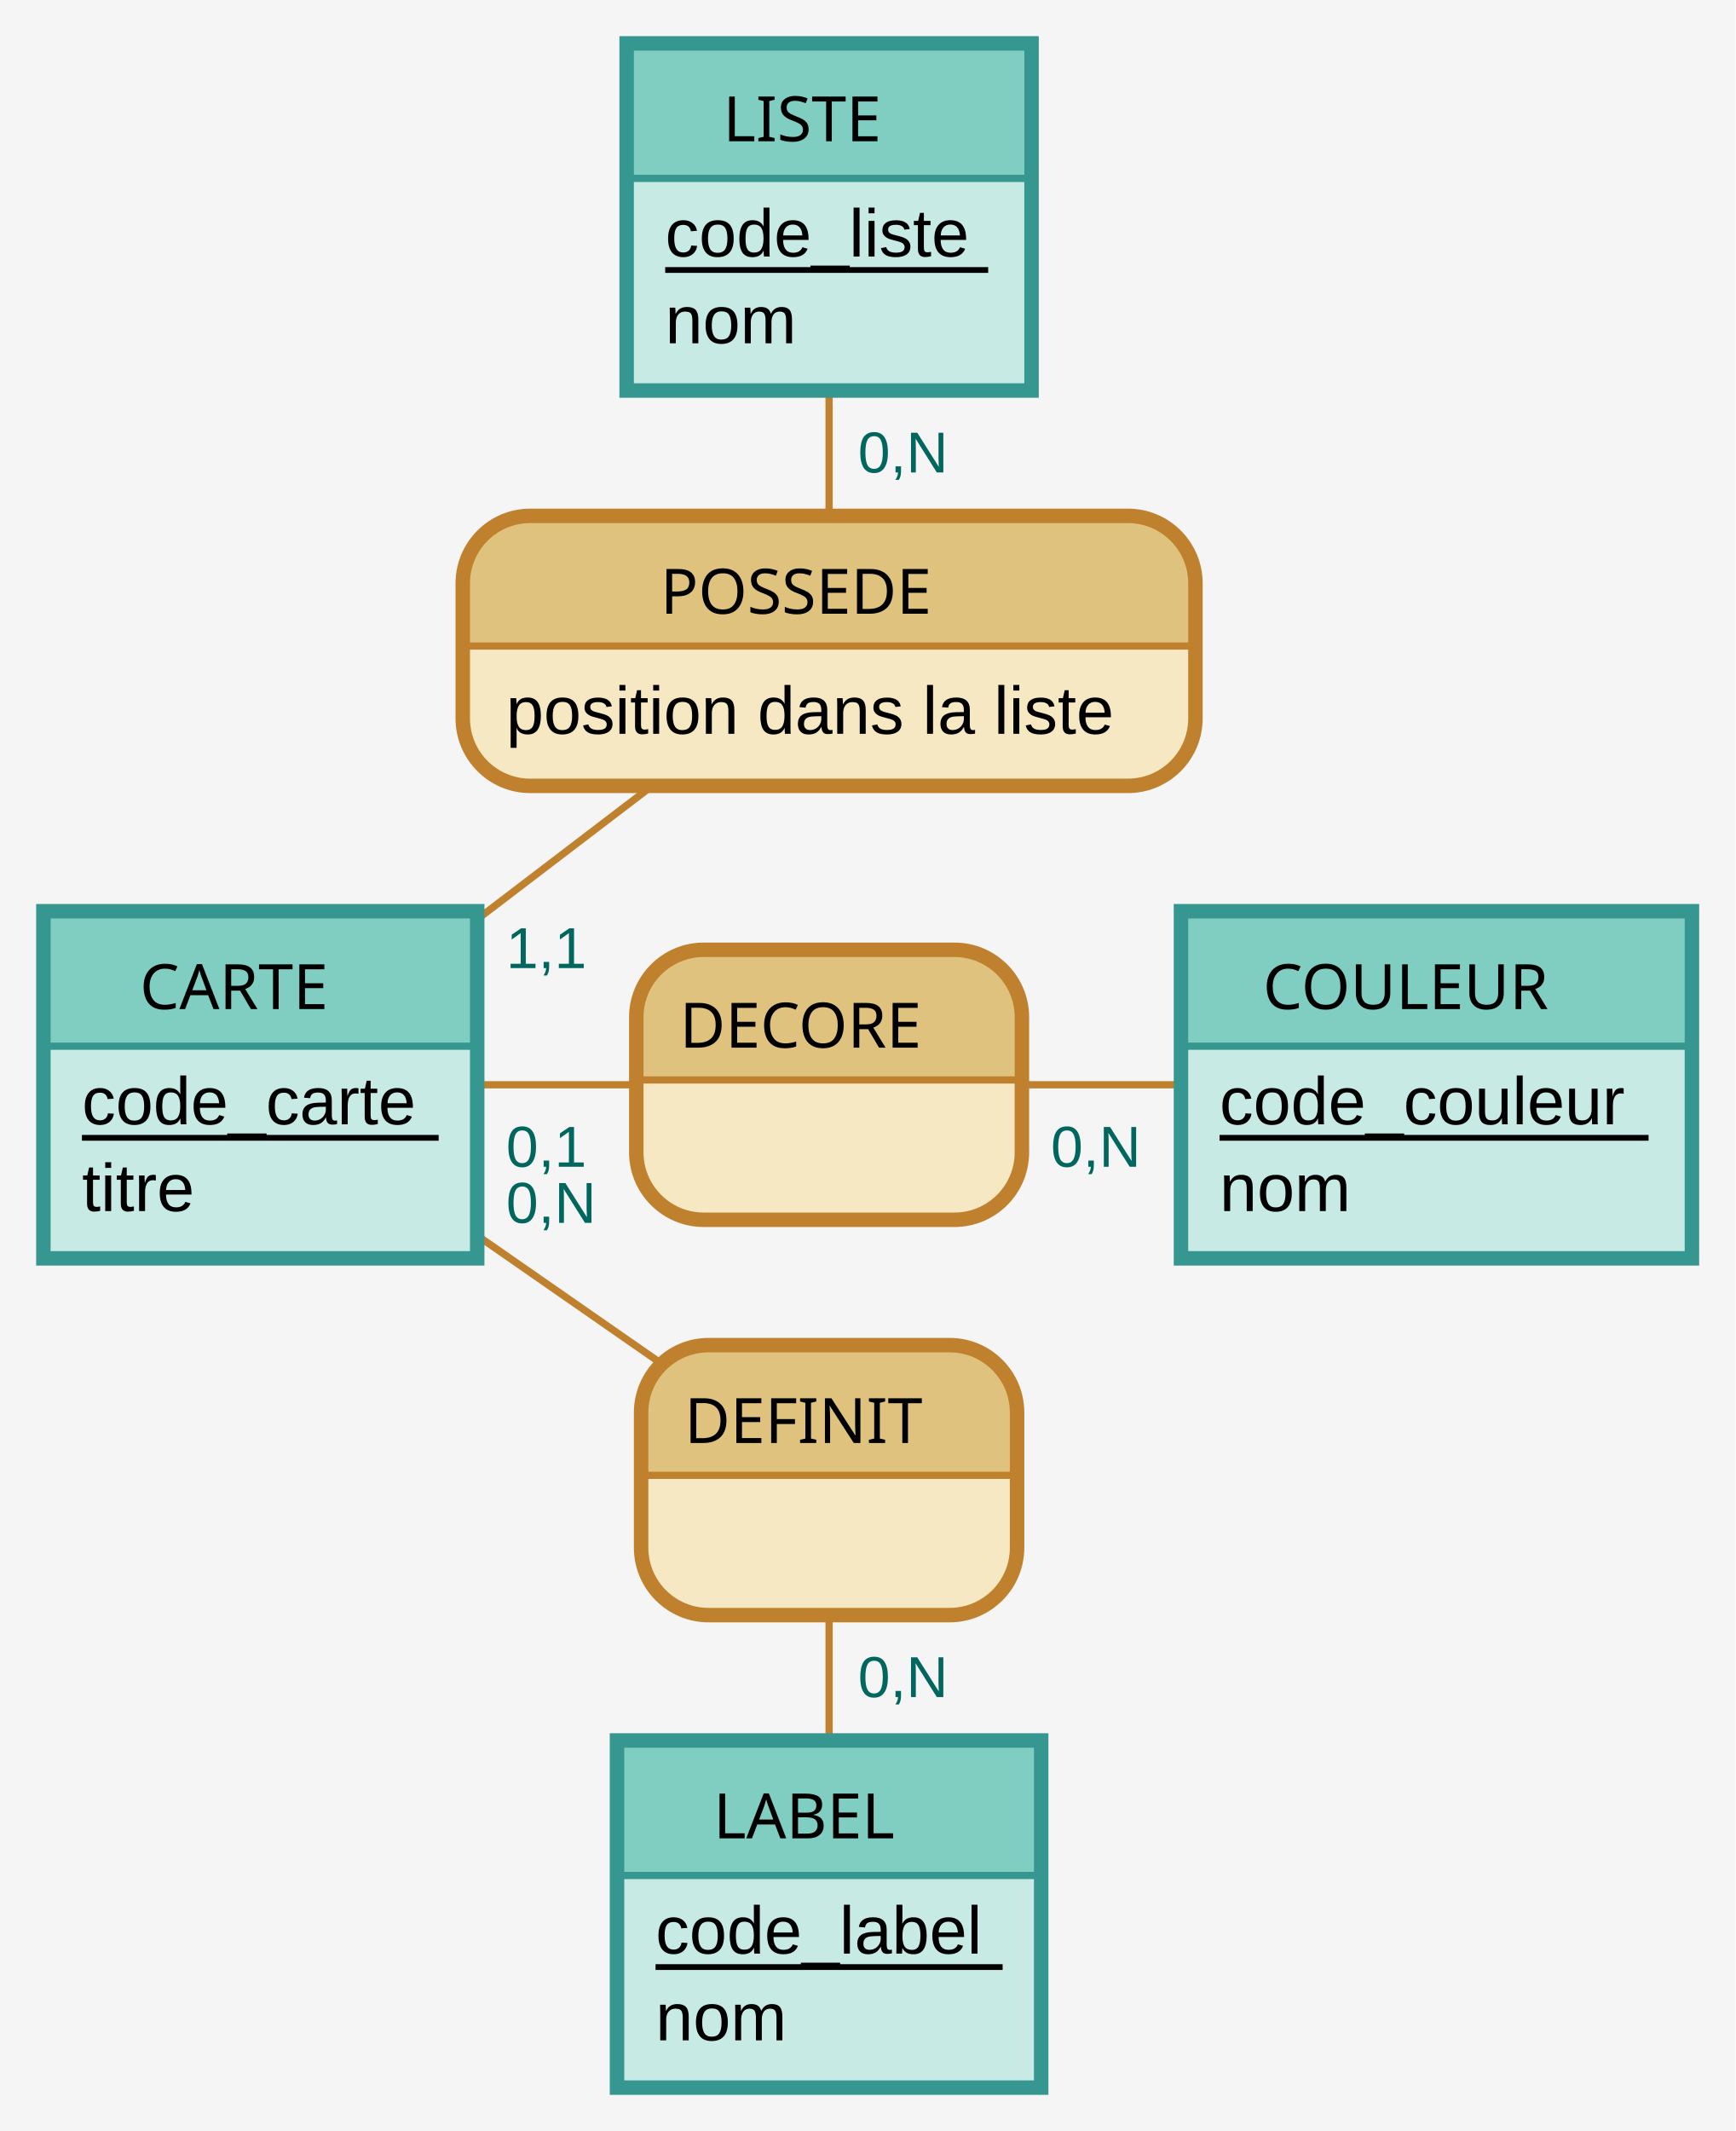
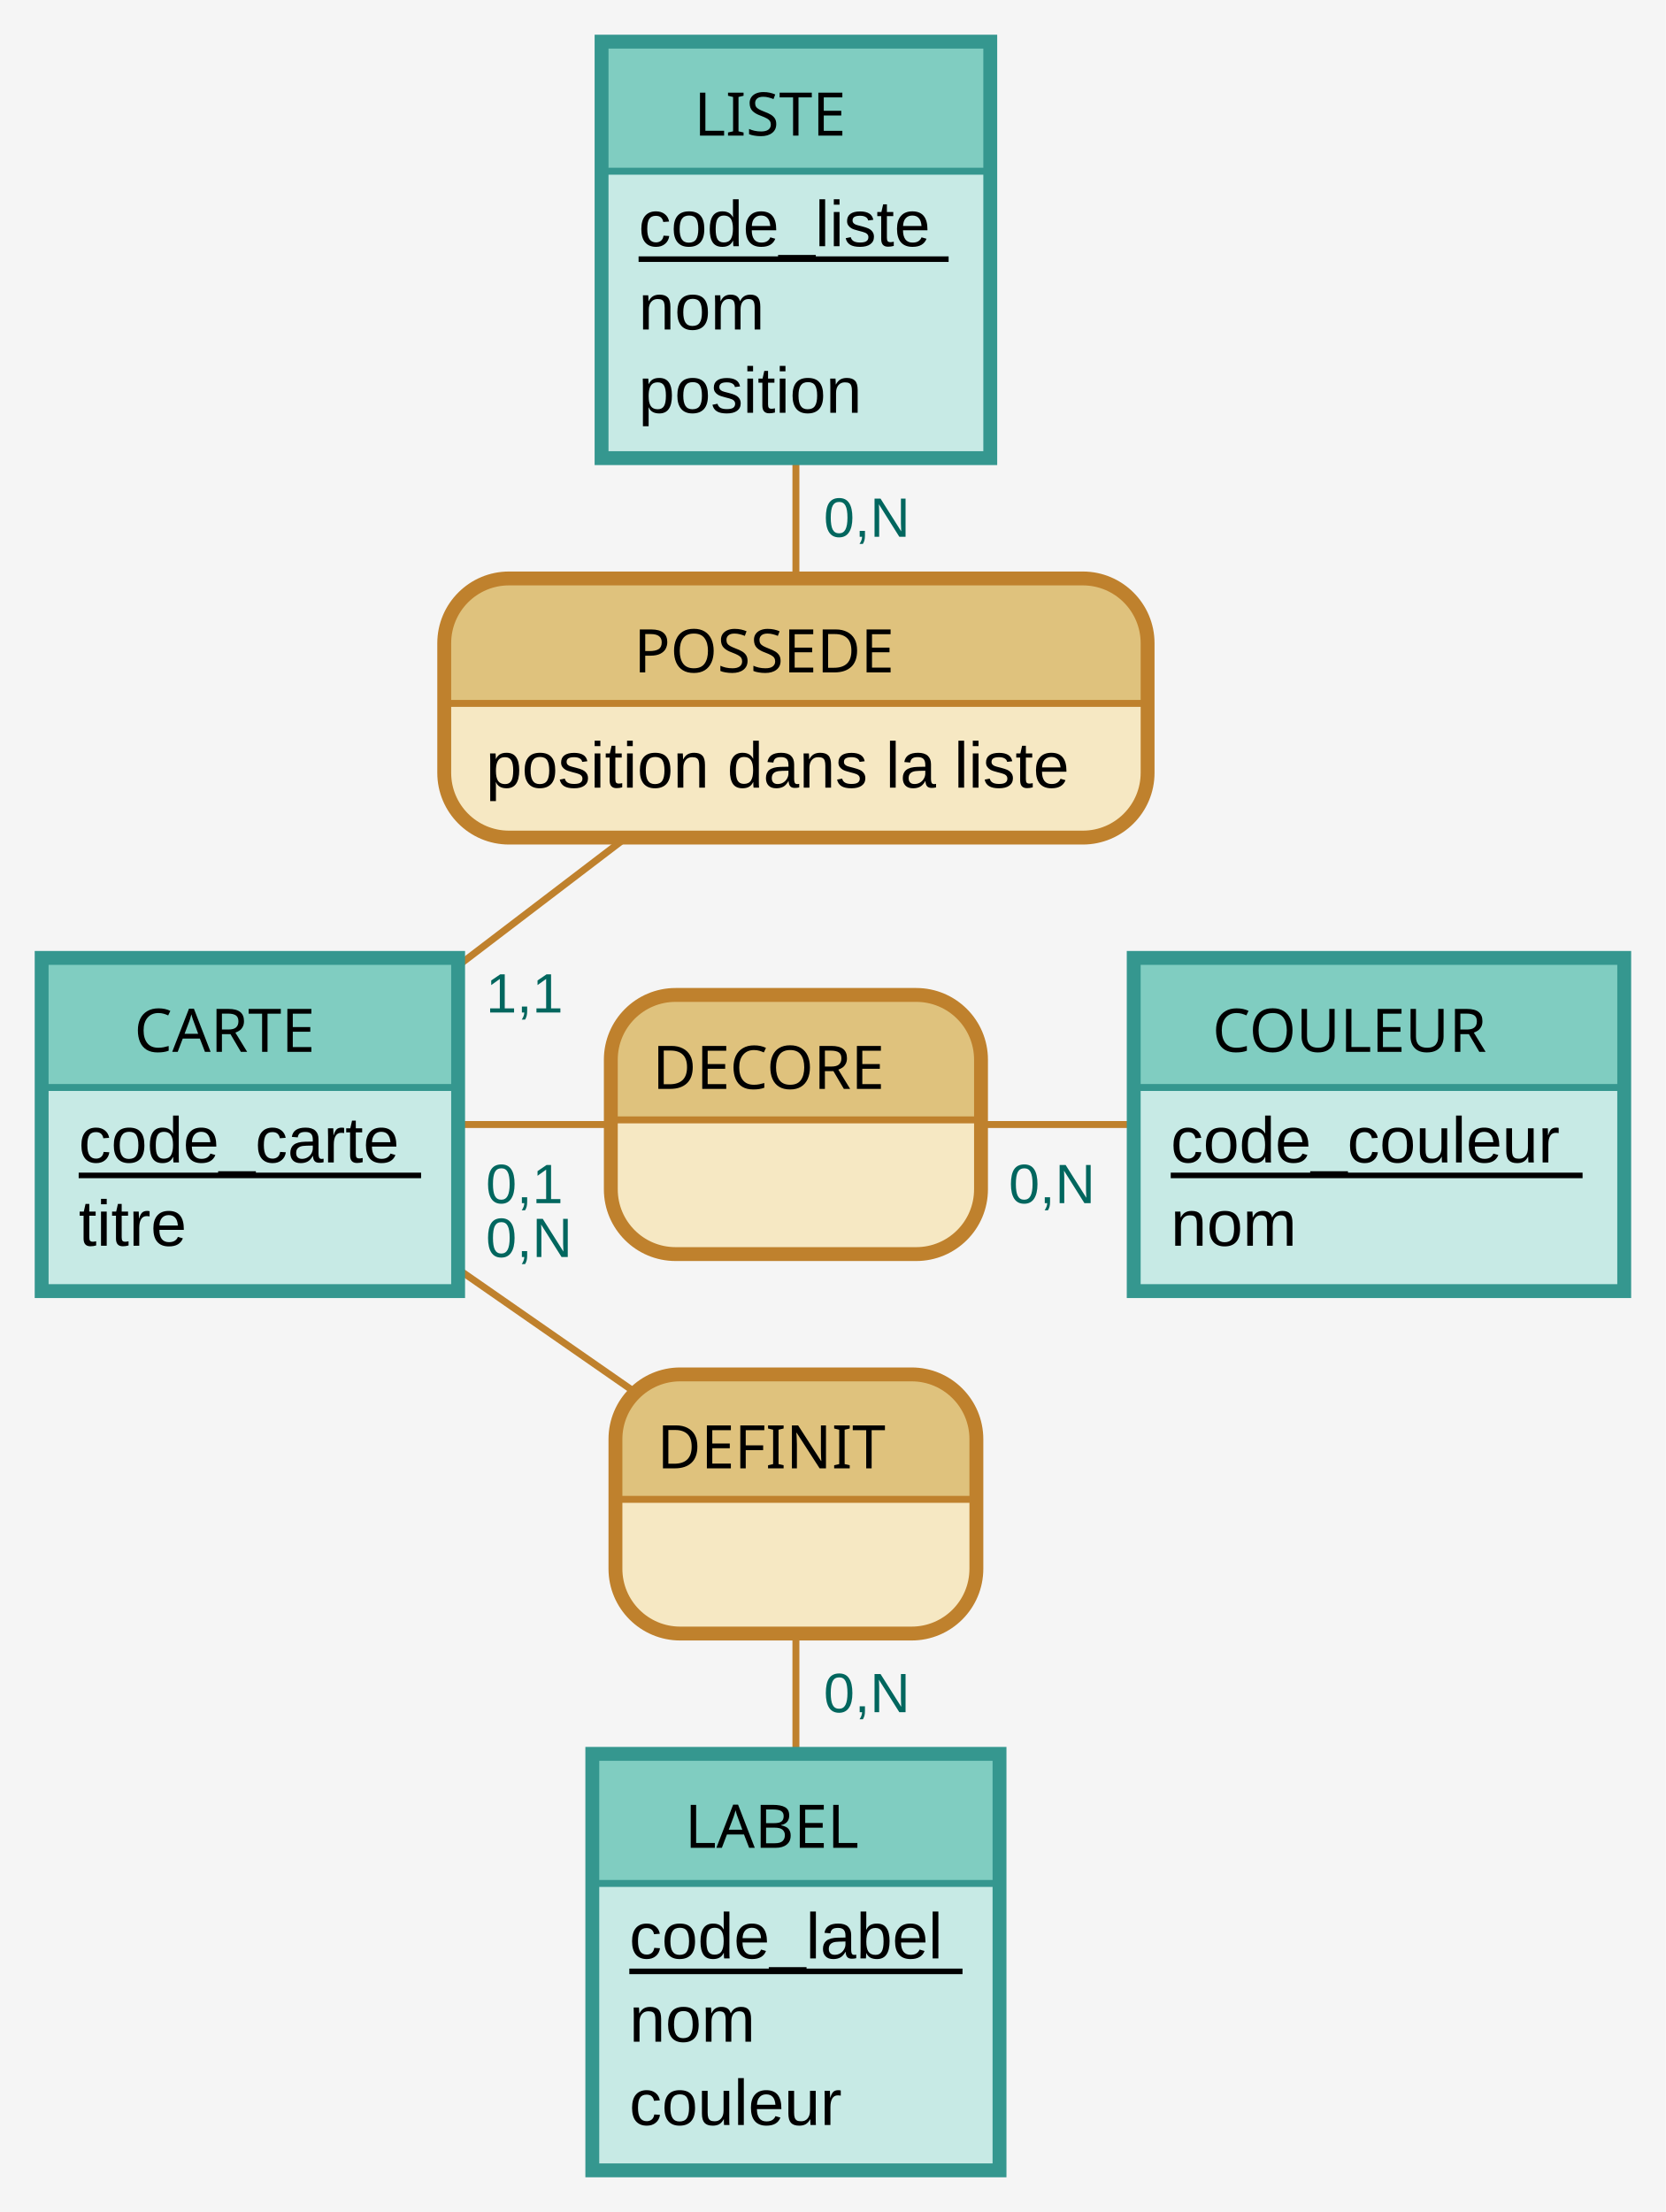
- <svg xmlns="http://www.w3.org/2000/svg" width="360" height="442" view_box="0 0 360 442">\n\n<rect id="frame" x="0" y="0" width="360" height="442" fill="#f5f5f5" stroke="none" stroke-width="0" />
-   <line x1="172" y1="45" x2="172" y2="135" stroke="#bf812d" stroke-width="1.5" />
-   <text x="178.0" y="98" fill="#01665e" font-family="Arial" font-size="12">0,N</text>
-   <line x1="54" y1="225" x2="172" y2="135" stroke="#bf812d" stroke-width="1.5" />
-   <text x="105" y="200.794" fill="#01665e" font-family="Arial" font-size="12">1,1</text>
+ <svg xmlns="http://www.w3.org/2000/svg" width="360" height="478" view_box="0 0 360 478">\n\n<rect id="frame" x="0" y="0" width="360" height="478" fill="#f5f5f5" stroke="none" stroke-width="0" />
+   <line x1="172" y1="54" x2="172" y2="153" stroke="#bf812d" stroke-width="1.5" />
+   <text x="178.0" y="116" fill="#01665e" font-family="Arial" font-size="12">0,N</text>
+   <line x1="54" y1="243" x2="172" y2="153" stroke="#bf812d" stroke-width="1.5" />
+   <text x="105" y="218.794" fill="#01665e" font-family="Arial" font-size="12">1,1</text>
  <g id="association-POSSEDE">
-     <path d="M 234 107 a 14 14 90 0 1 14 14 V 134 h -152 V 121 a 14 14 90 0 1 14 -14" fill="#dfc27d" stroke="#dfc27d" stroke-width="0" />
-     <path d="M 248 134.0 v 15 a 14 14 90 0 1 -14 14 H 110 a 14 14 90 0 1 -14 -14 V 134.0 H 152" fill="#f6e8c3" stroke="#f6e8c3" stroke-width="0" />
-     <rect x="96" y="107" width="152" height="56" fill="none" rx="14" stroke="#bf812d" stroke-width="3" />
-     <line x1="96" y1="134" x2="248" y2="134" stroke="#bf812d" stroke-width="1.5" />
-     <text x="137" y="127.3" fill="#000000" font-family="Arial Black" font-size="13">POSSEDE</text>
-     <text x="105" y="152.2" fill="#000000" font-family="Arial" font-size="14">position dans la liste</text>
+     <path d="M 234 125 a 14 14 90 0 1 14 14 V 152 h -152 V 139 a 14 14 90 0 1 14 -14" fill="#dfc27d" stroke="#dfc27d" stroke-width="0" />
+     <path d="M 248 152.0 v 15 a 14 14 90 0 1 -14 14 H 110 a 14 14 90 0 1 -14 -14 V 152.0 H 152" fill="#f6e8c3" stroke="#f6e8c3" stroke-width="0" />
+     <rect x="96" y="125" width="152" height="56" fill="none" rx="14" stroke="#bf812d" stroke-width="3" />
+     <line x1="96" y1="152" x2="248" y2="152" stroke="#bf812d" stroke-width="1.5" />
+     <text x="137" y="145.3" fill="#000000" font-family="Arial Black" font-size="13">POSSEDE</text>
+     <text x="105" y="170.2" fill="#000000" font-family="Arial" font-size="14">position dans la liste</text>
  </g>
-   <line x1="54" y1="225" x2="172" y2="307" stroke="#bf812d" stroke-width="1.5" />
-   <text x="105" y="253.631" fill="#01665e" font-family="Arial" font-size="12">0,N</text>
-   <line x1="172" y1="397" x2="172" y2="307" stroke="#bf812d" stroke-width="1.5" />
-   <text x="178.0" y="352" fill="#01665e" font-family="Arial" font-size="12">0,N</text>
+   <line x1="54" y1="243" x2="172" y2="325" stroke="#bf812d" stroke-width="1.5" />
+   <text x="105" y="271.631" fill="#01665e" font-family="Arial" font-size="12">0,N</text>
+   <line x1="172" y1="424" x2="172" y2="325" stroke="#bf812d" stroke-width="1.5" />
+   <text x="178.0" y="370" fill="#01665e" font-family="Arial" font-size="12">0,N</text>
  <g id="association-DEFINIT">
-     <path d="M 197 279 a 14 14 90 0 1 14 14 V 306 h -78 V 293 a 14 14 90 0 1 14 -14" fill="#dfc27d" stroke="#dfc27d" stroke-width="0" />
-     <path d="M 211 306.0 v 15 a 14 14 90 0 1 -14 14 H 147 a 14 14 90 0 1 -14 -14 V 306.0 H 78" fill="#f6e8c3" stroke="#f6e8c3" stroke-width="0" />
-     <rect x="133" y="279" width="78" height="56" fill="none" rx="14" stroke="#bf812d" stroke-width="3" />
-     <line x1="133" y1="306" x2="211" y2="306" stroke="#bf812d" stroke-width="1.5" />
-     <text x="142" y="299.3" fill="#000000" font-family="Arial Black" font-size="13">DEFINIT</text>
+     <path d="M 197 297 a 14 14 90 0 1 14 14 V 324 h -78 V 311 a 14 14 90 0 1 14 -14" fill="#dfc27d" stroke="#dfc27d" stroke-width="0" />
+     <path d="M 211 324.0 v 15 a 14 14 90 0 1 -14 14 H 147 a 14 14 90 0 1 -14 -14 V 324.0 H 78" fill="#f6e8c3" stroke="#f6e8c3" stroke-width="0" />
+     <rect x="133" y="297" width="78" height="56" fill="none" rx="14" stroke="#bf812d" stroke-width="3" />
+     <line x1="133" y1="324" x2="211" y2="324" stroke="#bf812d" stroke-width="1.5" />
+     <text x="142" y="317.3" fill="#000000" font-family="Arial Black" font-size="13">DEFINIT</text>
  </g>
-   <line x1="54" y1="225" x2="172" y2="225" stroke="#bf812d" stroke-width="1.5" />
-   <text x="105" y="242.0" fill="#01665e" font-family="Arial" font-size="12">0,1</text>
-   <line x1="298" y1="225" x2="172" y2="225" stroke="#bf812d" stroke-width="1.5" />
-   <text x="218" y="242.0" fill="#01665e" font-family="Arial" font-size="12">0,N</text>
+   <line x1="54" y1="243" x2="172" y2="243" stroke="#bf812d" stroke-width="1.5" />
+   <text x="105" y="260.0" fill="#01665e" font-family="Arial" font-size="12">0,1</text>
+   <line x1="298" y1="243" x2="172" y2="243" stroke="#bf812d" stroke-width="1.5" />
+   <text x="218" y="260.0" fill="#01665e" font-family="Arial" font-size="12">0,N</text>
  <g id="association-DECORE">
-     <path d="M 198 197 a 14 14 90 0 1 14 14 V 224 h -80 V 211 a 14 14 90 0 1 14 -14" fill="#dfc27d" stroke="#dfc27d" stroke-width="0" />
-     <path d="M 212 224.0 v 15 a 14 14 90 0 1 -14 14 H 146 a 14 14 90 0 1 -14 -14 V 224.0 H 80" fill="#f6e8c3" stroke="#f6e8c3" stroke-width="0" />
-     <rect x="132" y="197" width="80" height="56" fill="none" rx="14" stroke="#bf812d" stroke-width="3" />
-     <line x1="132" y1="224" x2="212" y2="224" stroke="#bf812d" stroke-width="1.5" />
-     <text x="141" y="217.3" fill="#000000" font-family="Arial Black" font-size="13">DECORE</text>
+     <path d="M 198 215 a 14 14 90 0 1 14 14 V 242 h -80 V 229 a 14 14 90 0 1 14 -14" fill="#dfc27d" stroke="#dfc27d" stroke-width="0" />
+     <path d="M 212 242.0 v 15 a 14 14 90 0 1 -14 14 H 146 a 14 14 90 0 1 -14 -14 V 242.0 H 80" fill="#f6e8c3" stroke="#f6e8c3" stroke-width="0" />
+     <rect x="132" y="215" width="80" height="56" fill="none" rx="14" stroke="#bf812d" stroke-width="3" />
+     <line x1="132" y1="242" x2="212" y2="242" stroke="#bf812d" stroke-width="1.5" />
+     <text x="141" y="235.3" fill="#000000" font-family="Arial Black" font-size="13">DECORE</text>
  </g>
  <g id="entity-LISTE">
    <g id="frame-LISTE">
      <rect x="130" y="9" width="84" height="28" fill="#80cdc1" stroke="#80cdc1" stroke-width="0" />
-       <rect x="130" y="37.0" width="84" height="44" fill="#c7eae5" stroke="#c7eae5" stroke-width="0" />
-       <rect x="130" y="9" width="84" height="72" fill="none" stroke="#35978f" stroke-width="3" />
+       <rect x="130" y="37.0" width="84" height="62" fill="#c7eae5" stroke="#c7eae5" stroke-width="0" />
+       <rect x="130" y="9" width="84" height="90" fill="none" stroke="#35978f" stroke-width="3" />
      <line x1="130" y1="37" x2="214" y2="37" stroke="#35978f" stroke-width="1.5" />
    </g>
    <text x="150" y="29.3" fill="#000000" font-family="Arial Black" font-size="13">LISTE</text>
    <text x="138" y="53.2" fill="#000000" font-family="Arial" font-size="14">code_liste</text>
    <line x1="138" y1="56" x2="205" y2="56" stroke="#000000" stroke-width="1.2" />
    <text x="138" y="71.2" fill="#000000" font-family="Arial" font-size="14">nom</text>
+     <text x="138" y="89.2" fill="#000000" font-family="Arial" font-size="14">position</text>
  </g>
  <g id="entity-COULEUR">
    <g id="frame-COULEUR">
-       <rect x="245" y="189" width="106" height="28" fill="#80cdc1" stroke="#80cdc1" stroke-width="0" />
-       <rect x="245" y="217.0" width="106" height="44" fill="#c7eae5" stroke="#c7eae5" stroke-width="0" />
-       <rect x="245" y="189" width="106" height="72" fill="none" stroke="#35978f" stroke-width="3" />
-       <line x1="245" y1="217" x2="351" y2="217" stroke="#35978f" stroke-width="1.5" />
+       <rect x="245" y="207" width="106" height="28" fill="#80cdc1" stroke="#80cdc1" stroke-width="0" />
+       <rect x="245" y="235.0" width="106" height="44" fill="#c7eae5" stroke="#c7eae5" stroke-width="0" />
+       <rect x="245" y="207" width="106" height="72" fill="none" stroke="#35978f" stroke-width="3" />
+       <line x1="245" y1="235" x2="351" y2="235" stroke="#35978f" stroke-width="1.5" />
    </g>
-     <text x="262" y="209.3" fill="#000000" font-family="Arial Black" font-size="13">COULEUR</text>
-     <text x="253" y="233.2" fill="#000000" font-family="Arial" font-size="14">code_couleur</text>
-     <line x1="253" y1="236" x2="342" y2="236" stroke="#000000" stroke-width="1.2" />
-     <text x="253" y="251.2" fill="#000000" font-family="Arial" font-size="14">nom</text>
+     <text x="262" y="227.3" fill="#000000" font-family="Arial Black" font-size="13">COULEUR</text>
+     <text x="253" y="251.2" fill="#000000" font-family="Arial" font-size="14">code_couleur</text>
+     <line x1="253" y1="254" x2="342" y2="254" stroke="#000000" stroke-width="1.2" />
+     <text x="253" y="269.2" fill="#000000" font-family="Arial" font-size="14">nom</text>
  </g>
  <g id="entity-CARTE">
    <g id="frame-CARTE">
-       <rect x="9" y="189" width="90" height="28" fill="#80cdc1" stroke="#80cdc1" stroke-width="0" />
-       <rect x="9" y="217.0" width="90" height="44" fill="#c7eae5" stroke="#c7eae5" stroke-width="0" />
-       <rect x="9" y="189" width="90" height="72" fill="none" stroke="#35978f" stroke-width="3" />
-       <line x1="9" y1="217" x2="99" y2="217" stroke="#35978f" stroke-width="1.5" />
+       <rect x="9" y="207" width="90" height="28" fill="#80cdc1" stroke="#80cdc1" stroke-width="0" />
+       <rect x="9" y="235.0" width="90" height="44" fill="#c7eae5" stroke="#c7eae5" stroke-width="0" />
+       <rect x="9" y="207" width="90" height="72" fill="none" stroke="#35978f" stroke-width="3" />
+       <line x1="9" y1="235" x2="99" y2="235" stroke="#35978f" stroke-width="1.5" />
    </g>
-     <text x="29" y="209.3" fill="#000000" font-family="Arial Black" font-size="13">CARTE</text>
-     <text x="17" y="233.2" fill="#000000" font-family="Arial" font-size="14">code_carte</text>
-     <line x1="17" y1="236" x2="91" y2="236" stroke="#000000" stroke-width="1.2" />
-     <text x="17" y="251.2" fill="#000000" font-family="Arial" font-size="14">titre</text>
+     <text x="29" y="227.3" fill="#000000" font-family="Arial Black" font-size="13">CARTE</text>
+     <text x="17" y="251.2" fill="#000000" font-family="Arial" font-size="14">code_carte</text>
+     <line x1="17" y1="254" x2="91" y2="254" stroke="#000000" stroke-width="1.2" />
+     <text x="17" y="269.2" fill="#000000" font-family="Arial" font-size="14">titre</text>
  </g>
  <g id="entity-LABEL">
    <g id="frame-LABEL">
-       <rect x="128" y="361" width="88" height="28" fill="#80cdc1" stroke="#80cdc1" stroke-width="0" />
-       <rect x="128" y="389.0" width="88" height="44" fill="#c7eae5" stroke="#c7eae5" stroke-width="0" />
-       <rect x="128" y="361" width="88" height="72" fill="none" stroke="#35978f" stroke-width="3" />
-       <line x1="128" y1="389" x2="216" y2="389" stroke="#35978f" stroke-width="1.5" />
+       <rect x="128" y="379" width="88" height="28" fill="#80cdc1" stroke="#80cdc1" stroke-width="0" />
+       <rect x="128" y="407.0" width="88" height="62" fill="#c7eae5" stroke="#c7eae5" stroke-width="0" />
+       <rect x="128" y="379" width="88" height="90" fill="none" stroke="#35978f" stroke-width="3" />
+       <line x1="128" y1="407" x2="216" y2="407" stroke="#35978f" stroke-width="1.5" />
    </g>
-     <text x="148" y="381.3" fill="#000000" font-family="Arial Black" font-size="13">LABEL</text>
-     <text x="136" y="405.2" fill="#000000" font-family="Arial" font-size="14">code_label</text>
-     <line x1="136" y1="408" x2="208" y2="408" stroke="#000000" stroke-width="1.2" />
-     <text x="136" y="423.2" fill="#000000" font-family="Arial" font-size="14">nom</text>
+     <text x="148" y="399.3" fill="#000000" font-family="Arial Black" font-size="13">LABEL</text>
+     <text x="136" y="423.2" fill="#000000" font-family="Arial" font-size="14">code_label</text>
+     <line x1="136" y1="426" x2="208" y2="426" stroke="#000000" stroke-width="1.2" />
+     <text x="136" y="441.2" fill="#000000" font-family="Arial" font-size="14">nom</text>
+     <text x="136" y="459.2" fill="#000000" font-family="Arial" font-size="14">couleur</text>
  </g>
</svg>
